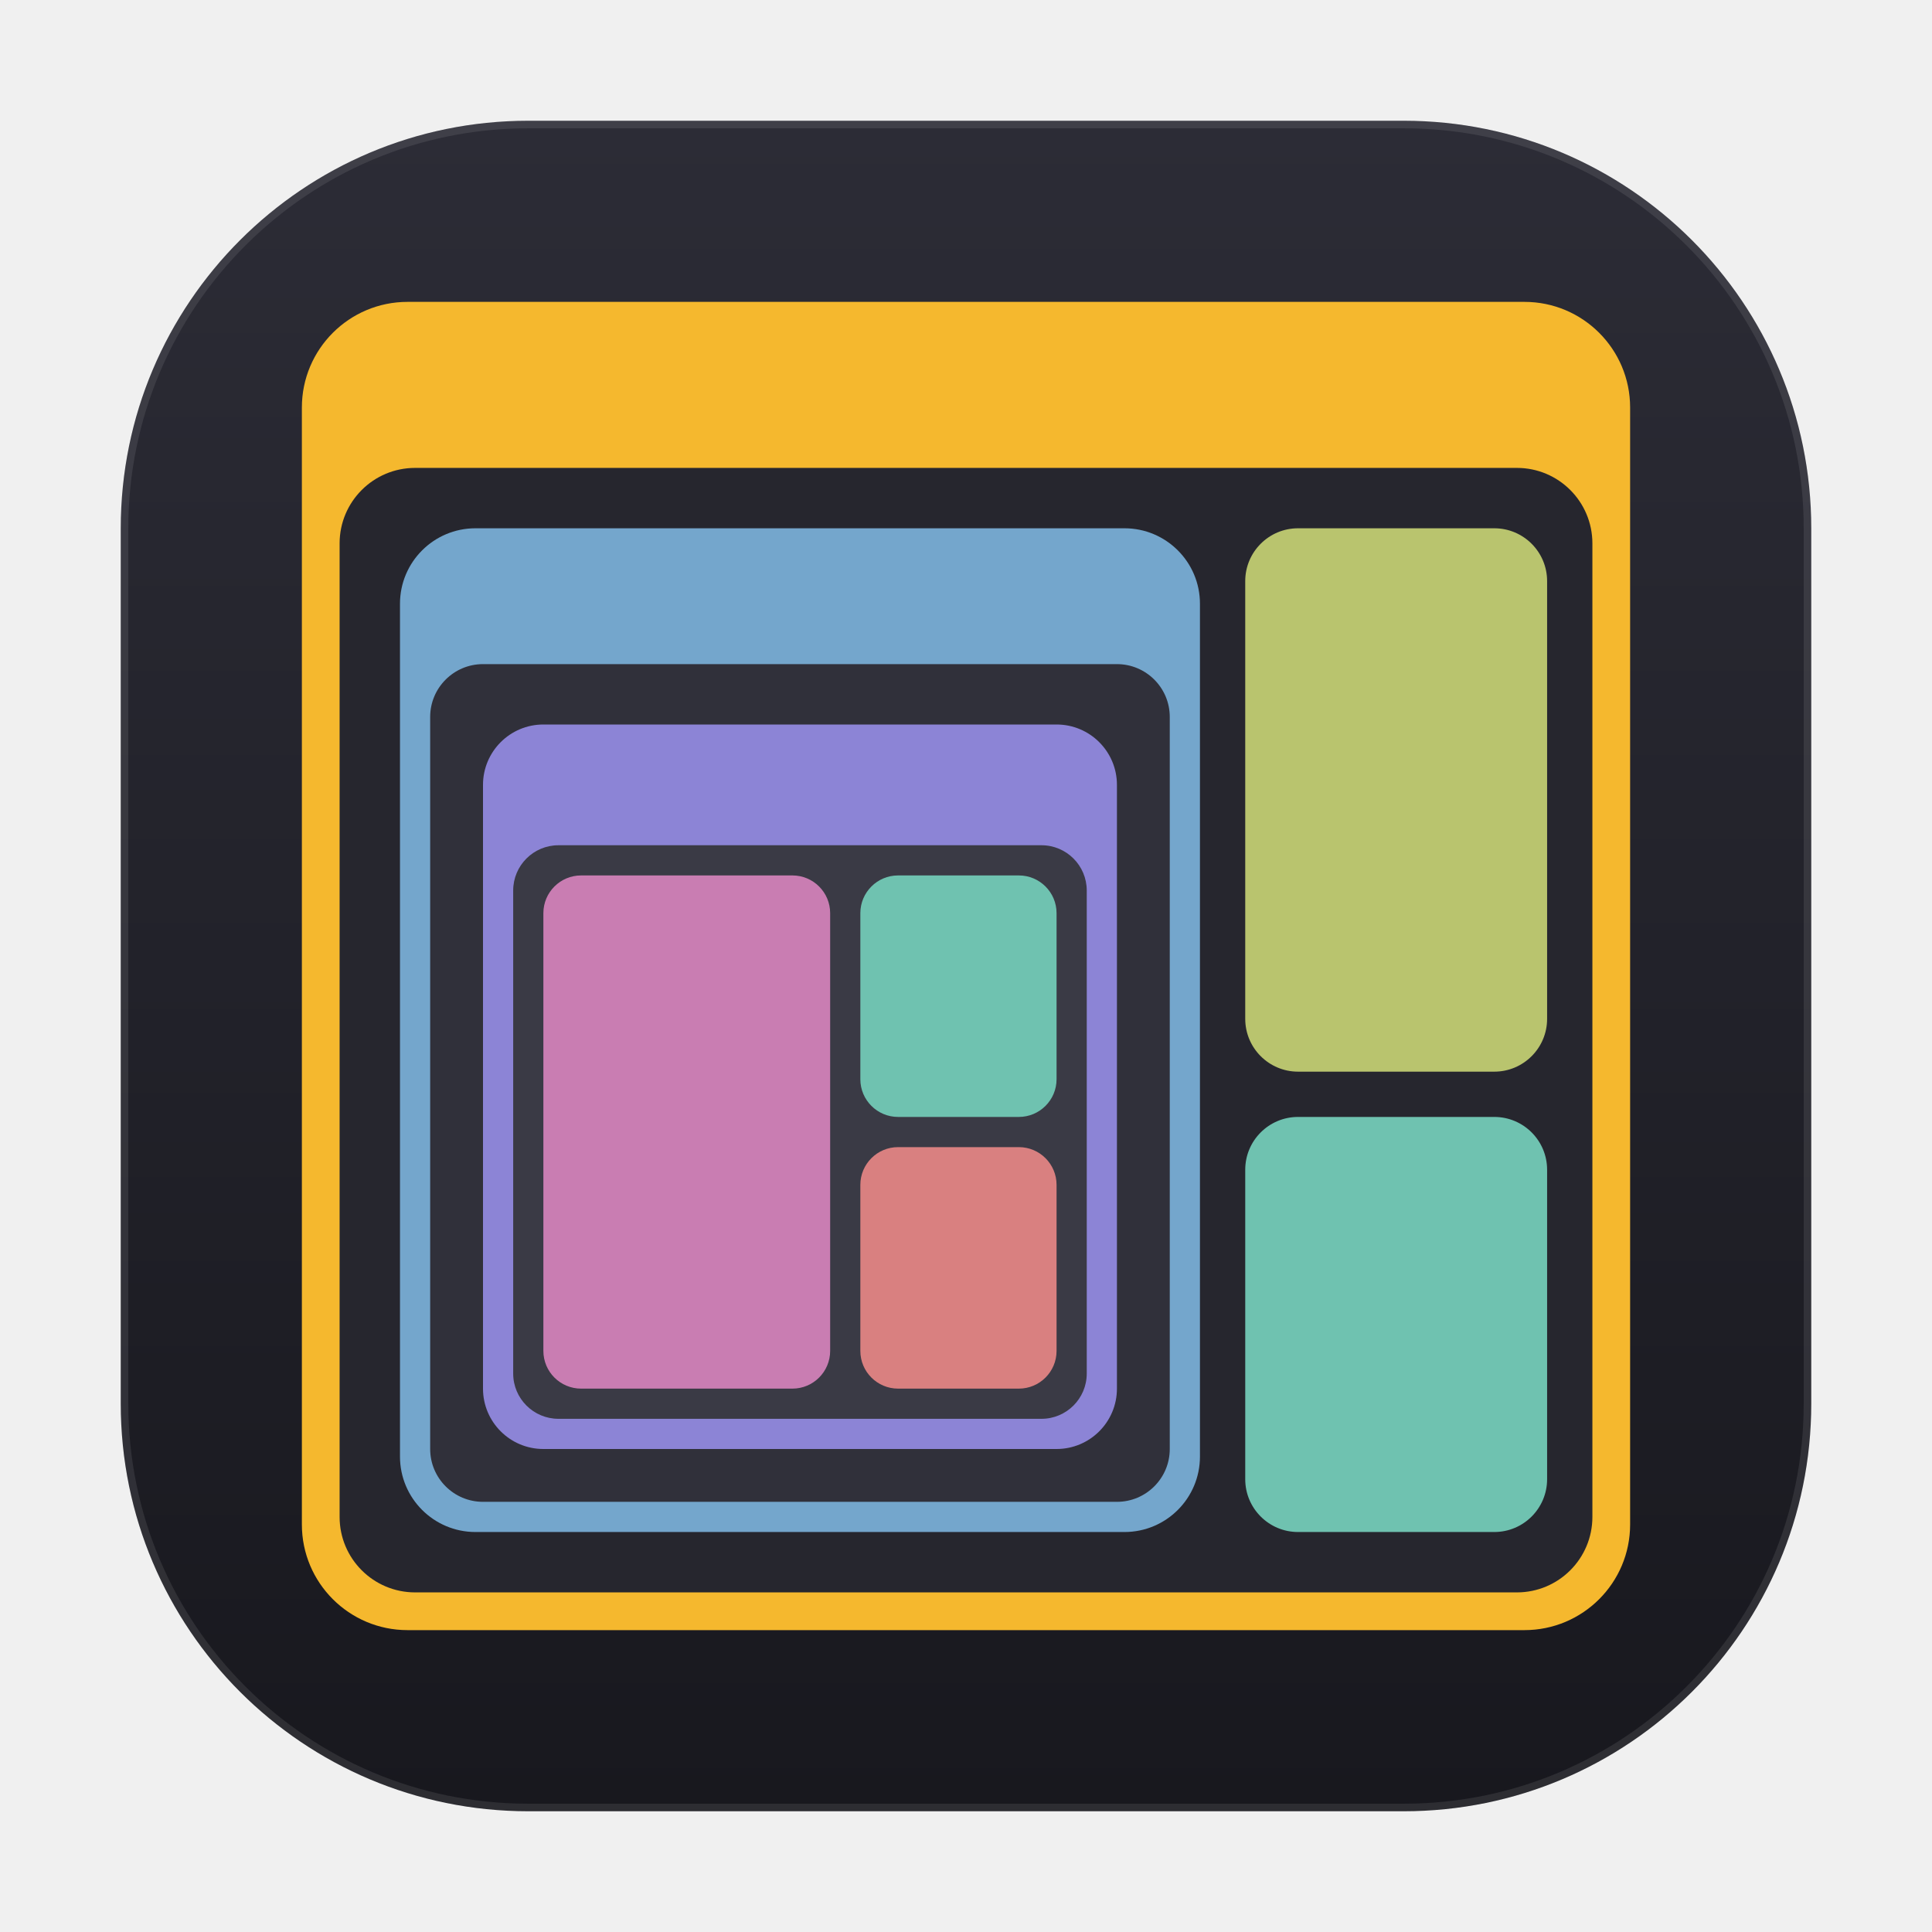
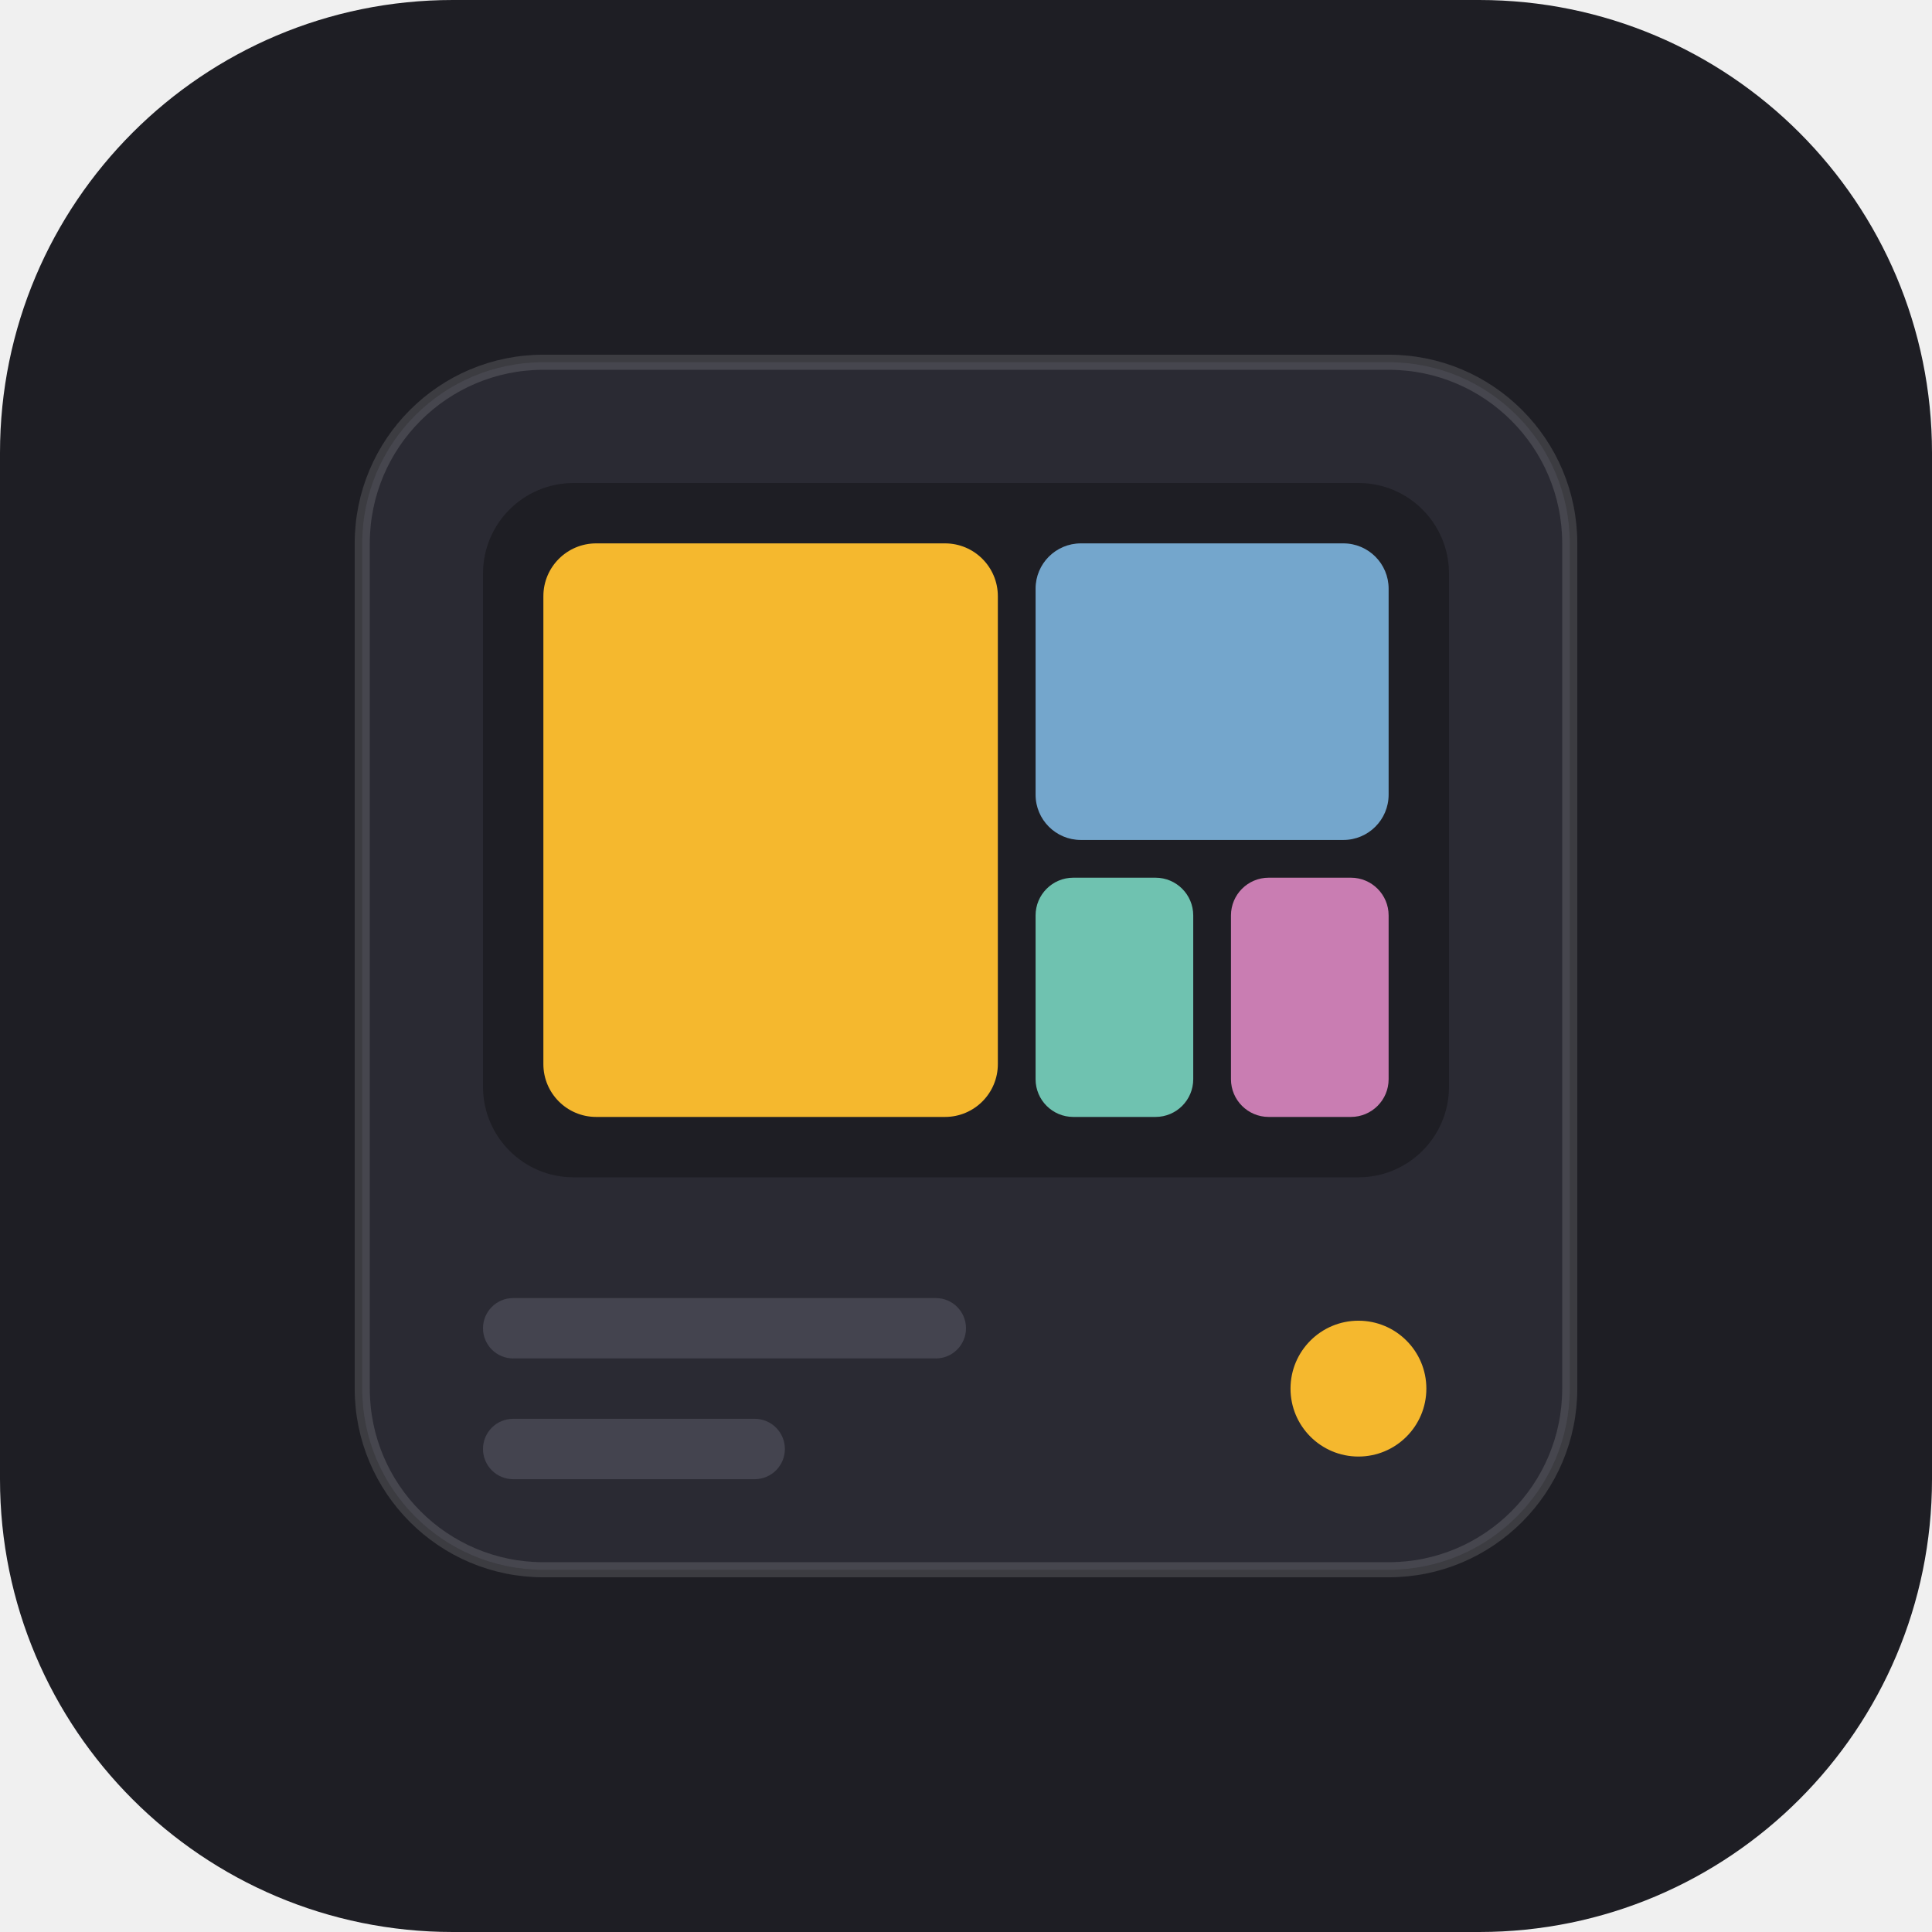
<svg xmlns="http://www.w3.org/2000/svg" viewBox="0 0 256 256">
-   <defs>
-     <linearGradient id="i_bg" x1="0" y1="0" x2="0" y2="1">
-       <stop offset="0" stop-color="#2C2C36" />
-       <stop offset="1" stop-color="#18181E" />
-     </linearGradient>
-   </defs>
-   <rect x="16" y="16" width="224" height="224" rx="54" fill="url(#i_bg)" />
-   <rect x="16.5" y="16.5" width="223" height="223" rx="53.5" fill="none" stroke="#fff" stroke-opacity=".09" />
-   <rect x="40" y="40" width="176" height="176" rx="14" fill="#F5B82E" />
-   <rect x="45" y="62" width="166" height="149" rx="10" fill="#26262E" />
-   <rect x="53" y="70" width="106" height="133" rx="10" fill="#74A6CC" />
-   <rect x="57" y="88" width="98" height="111" rx="7" fill="#30303A" />
-   <rect x="64" y="96" width="84" height="96" rx="8" fill="#8C84D6" />
-   <rect x="68" y="112" width="76" height="76" rx="6" fill="#3A3A45" />
-   <rect x="72" y="116" width="38" height="68" rx="5" fill="#C97DB2" />
-   <rect x="114" y="116" width="26" height="32" rx="5" fill="#6FC2B0" />
-   <rect x="114" y="152" width="26" height="32" rx="5" fill="#D98080" />
-   <rect x="165" y="70" width="40" height="72" rx="7" fill="#B9C46E" />
-   <rect x="165" y="148" width="40" height="55" rx="7" fill="#6FC2B0" />
+   <rect x="0" y="0" width="256" height="256" rx="60" fill="#1E1E24" />
+   <rect x="48" y="48" width="160" height="160" rx="24" fill="#2A2A33" />
+   <rect x="48" y="48" width="160" height="160" rx="24" fill="none" stroke="#F4F4F7" stroke-opacity=".14" stroke-width="2" />
+   <rect x="64" y="64" width="128" height="92" rx="12" fill="#1E1E24" />
+   <rect x="72" y="72" width="60.22" height="76" rx="7" fill="#F5B82E" />
+   <rect x="137.22" y="72" width="46.78" height="39.3" rx="6" fill="#74A6CC" />
+   <rect x="137.22" y="116.3" width="20.89" height="31.7" rx="5" fill="#6FC2B0" />
+   <rect x="163.11" y="116.3" width="20.89" height="31.7" rx="5" fill="#C97DB2" />
+   <rect x="64" y="172" width="64" height="8" rx="4" fill="#44444F" />
+   <rect x="64" y="188" width="40" height="8" rx="4" fill="#44444F" />
+   <circle cx="180" cy="184" r="9" fill="#F5B82E" />
</svg>
